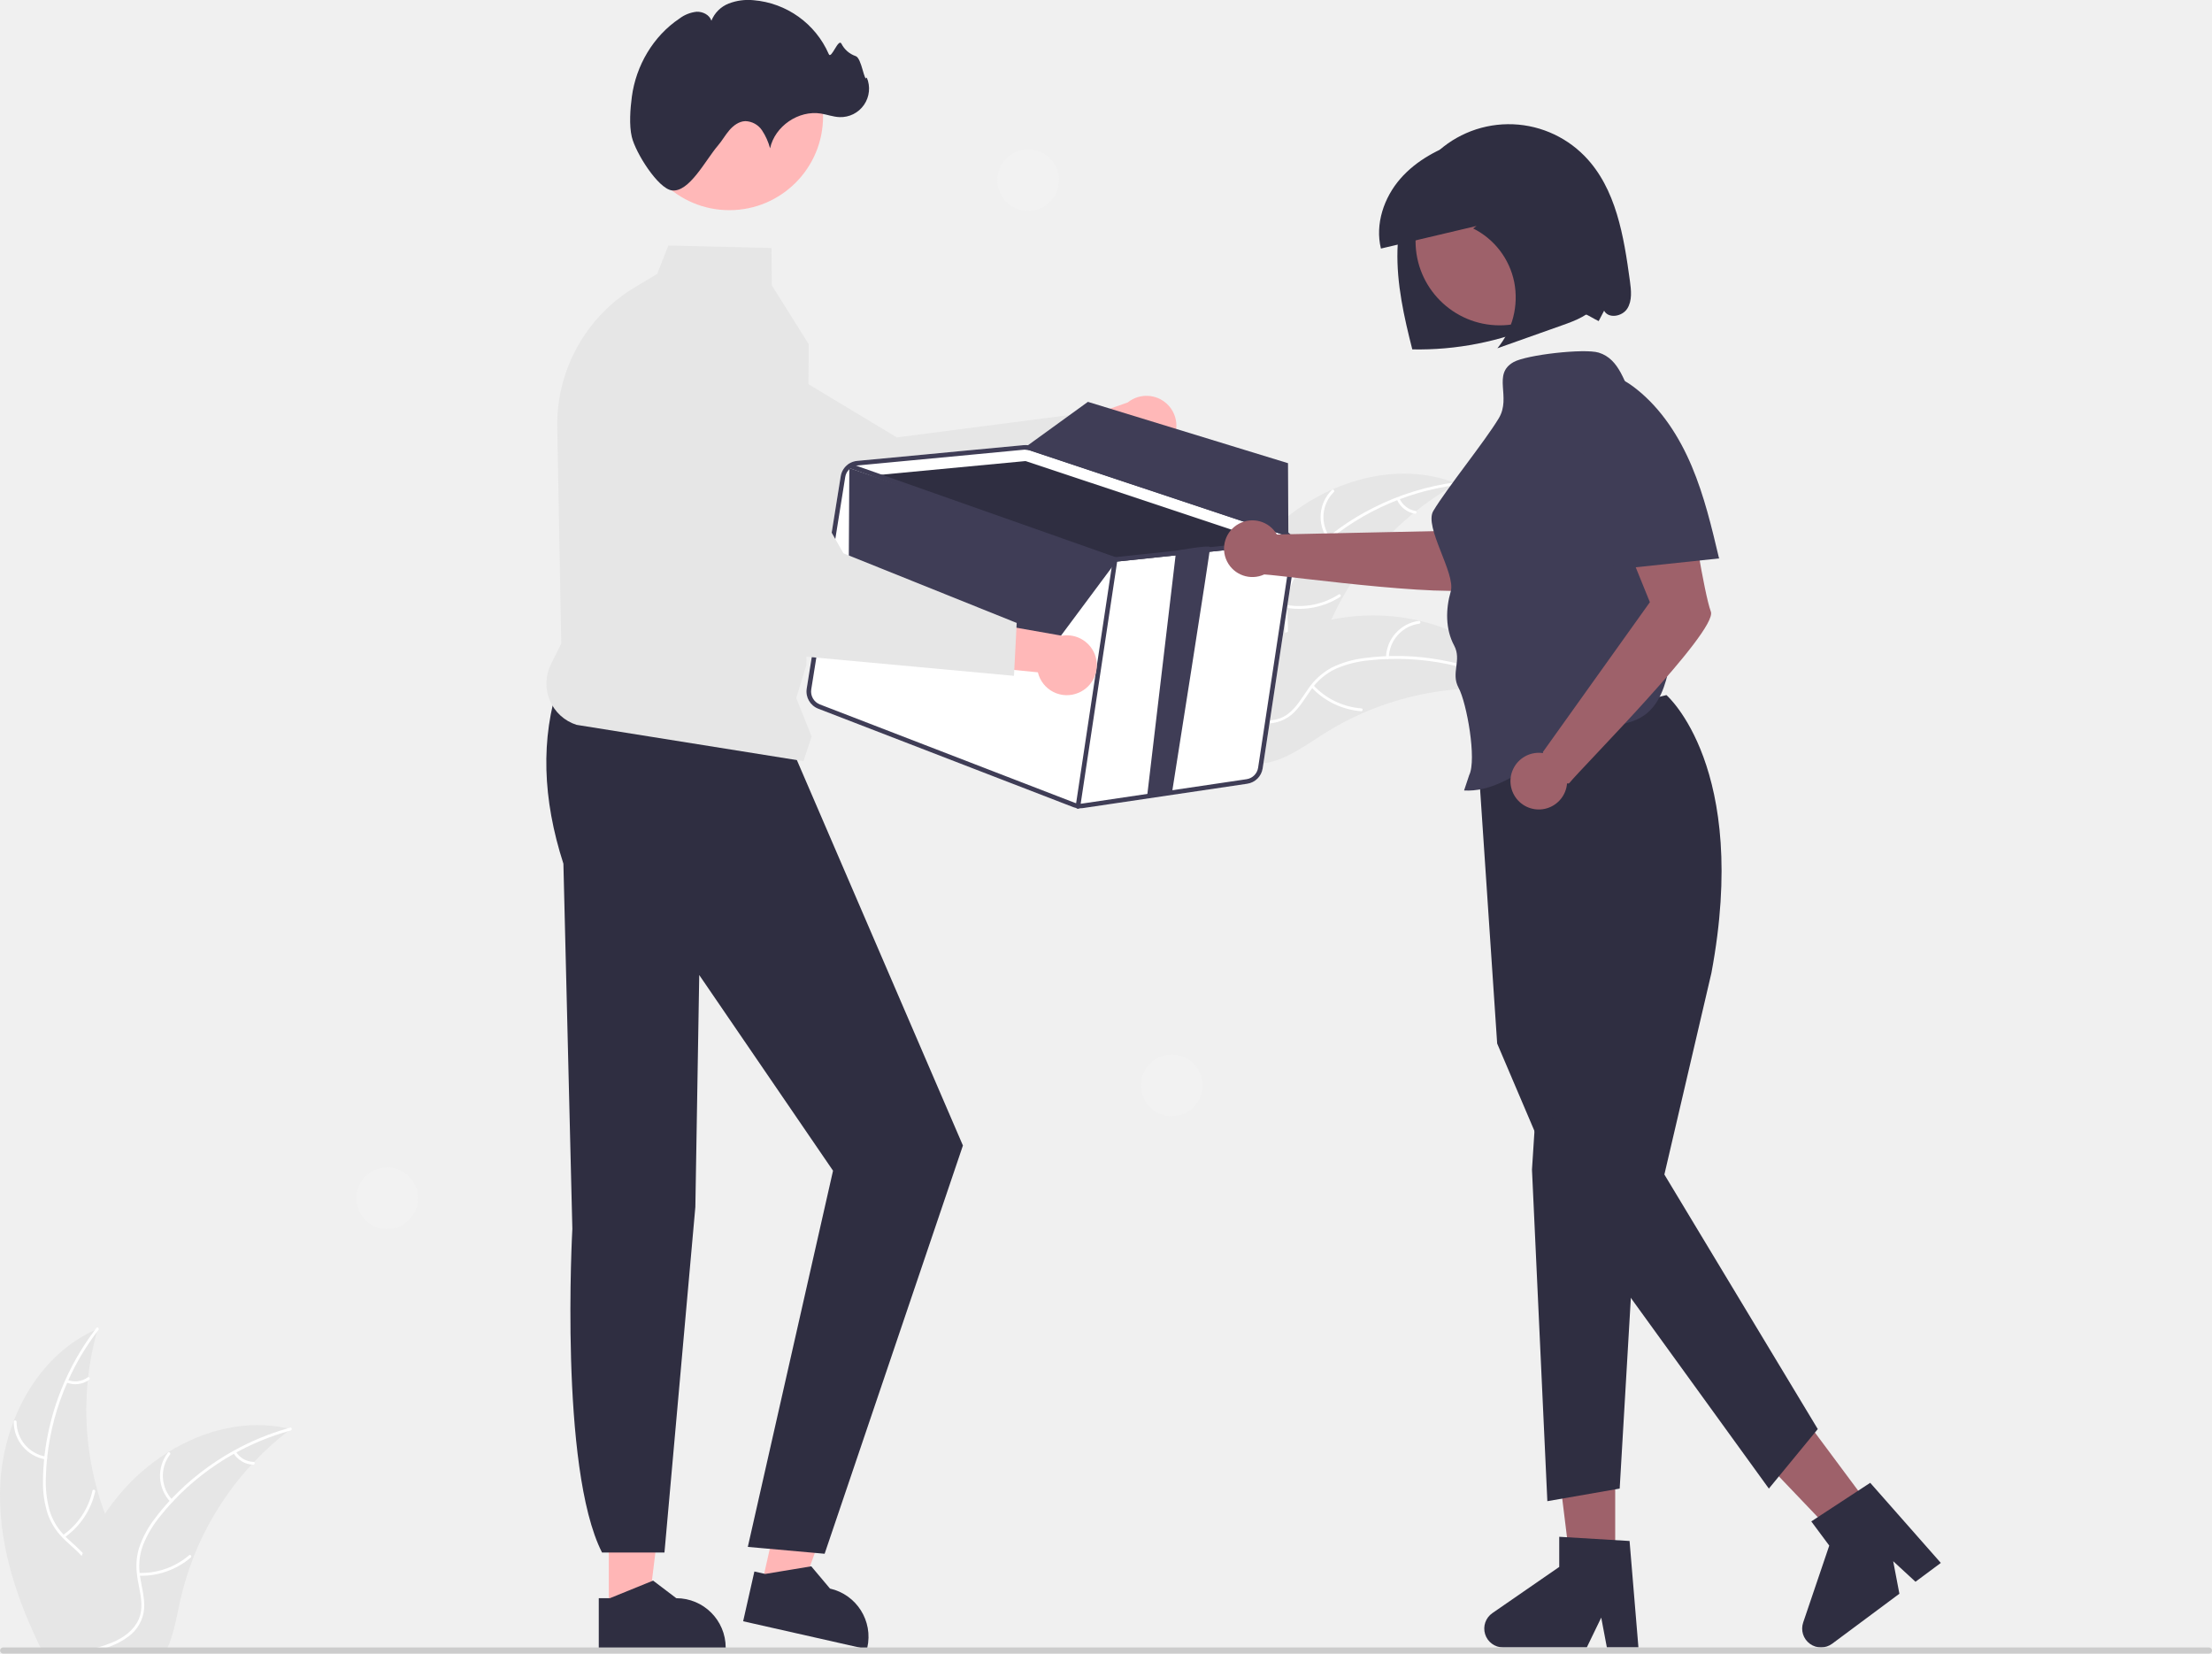
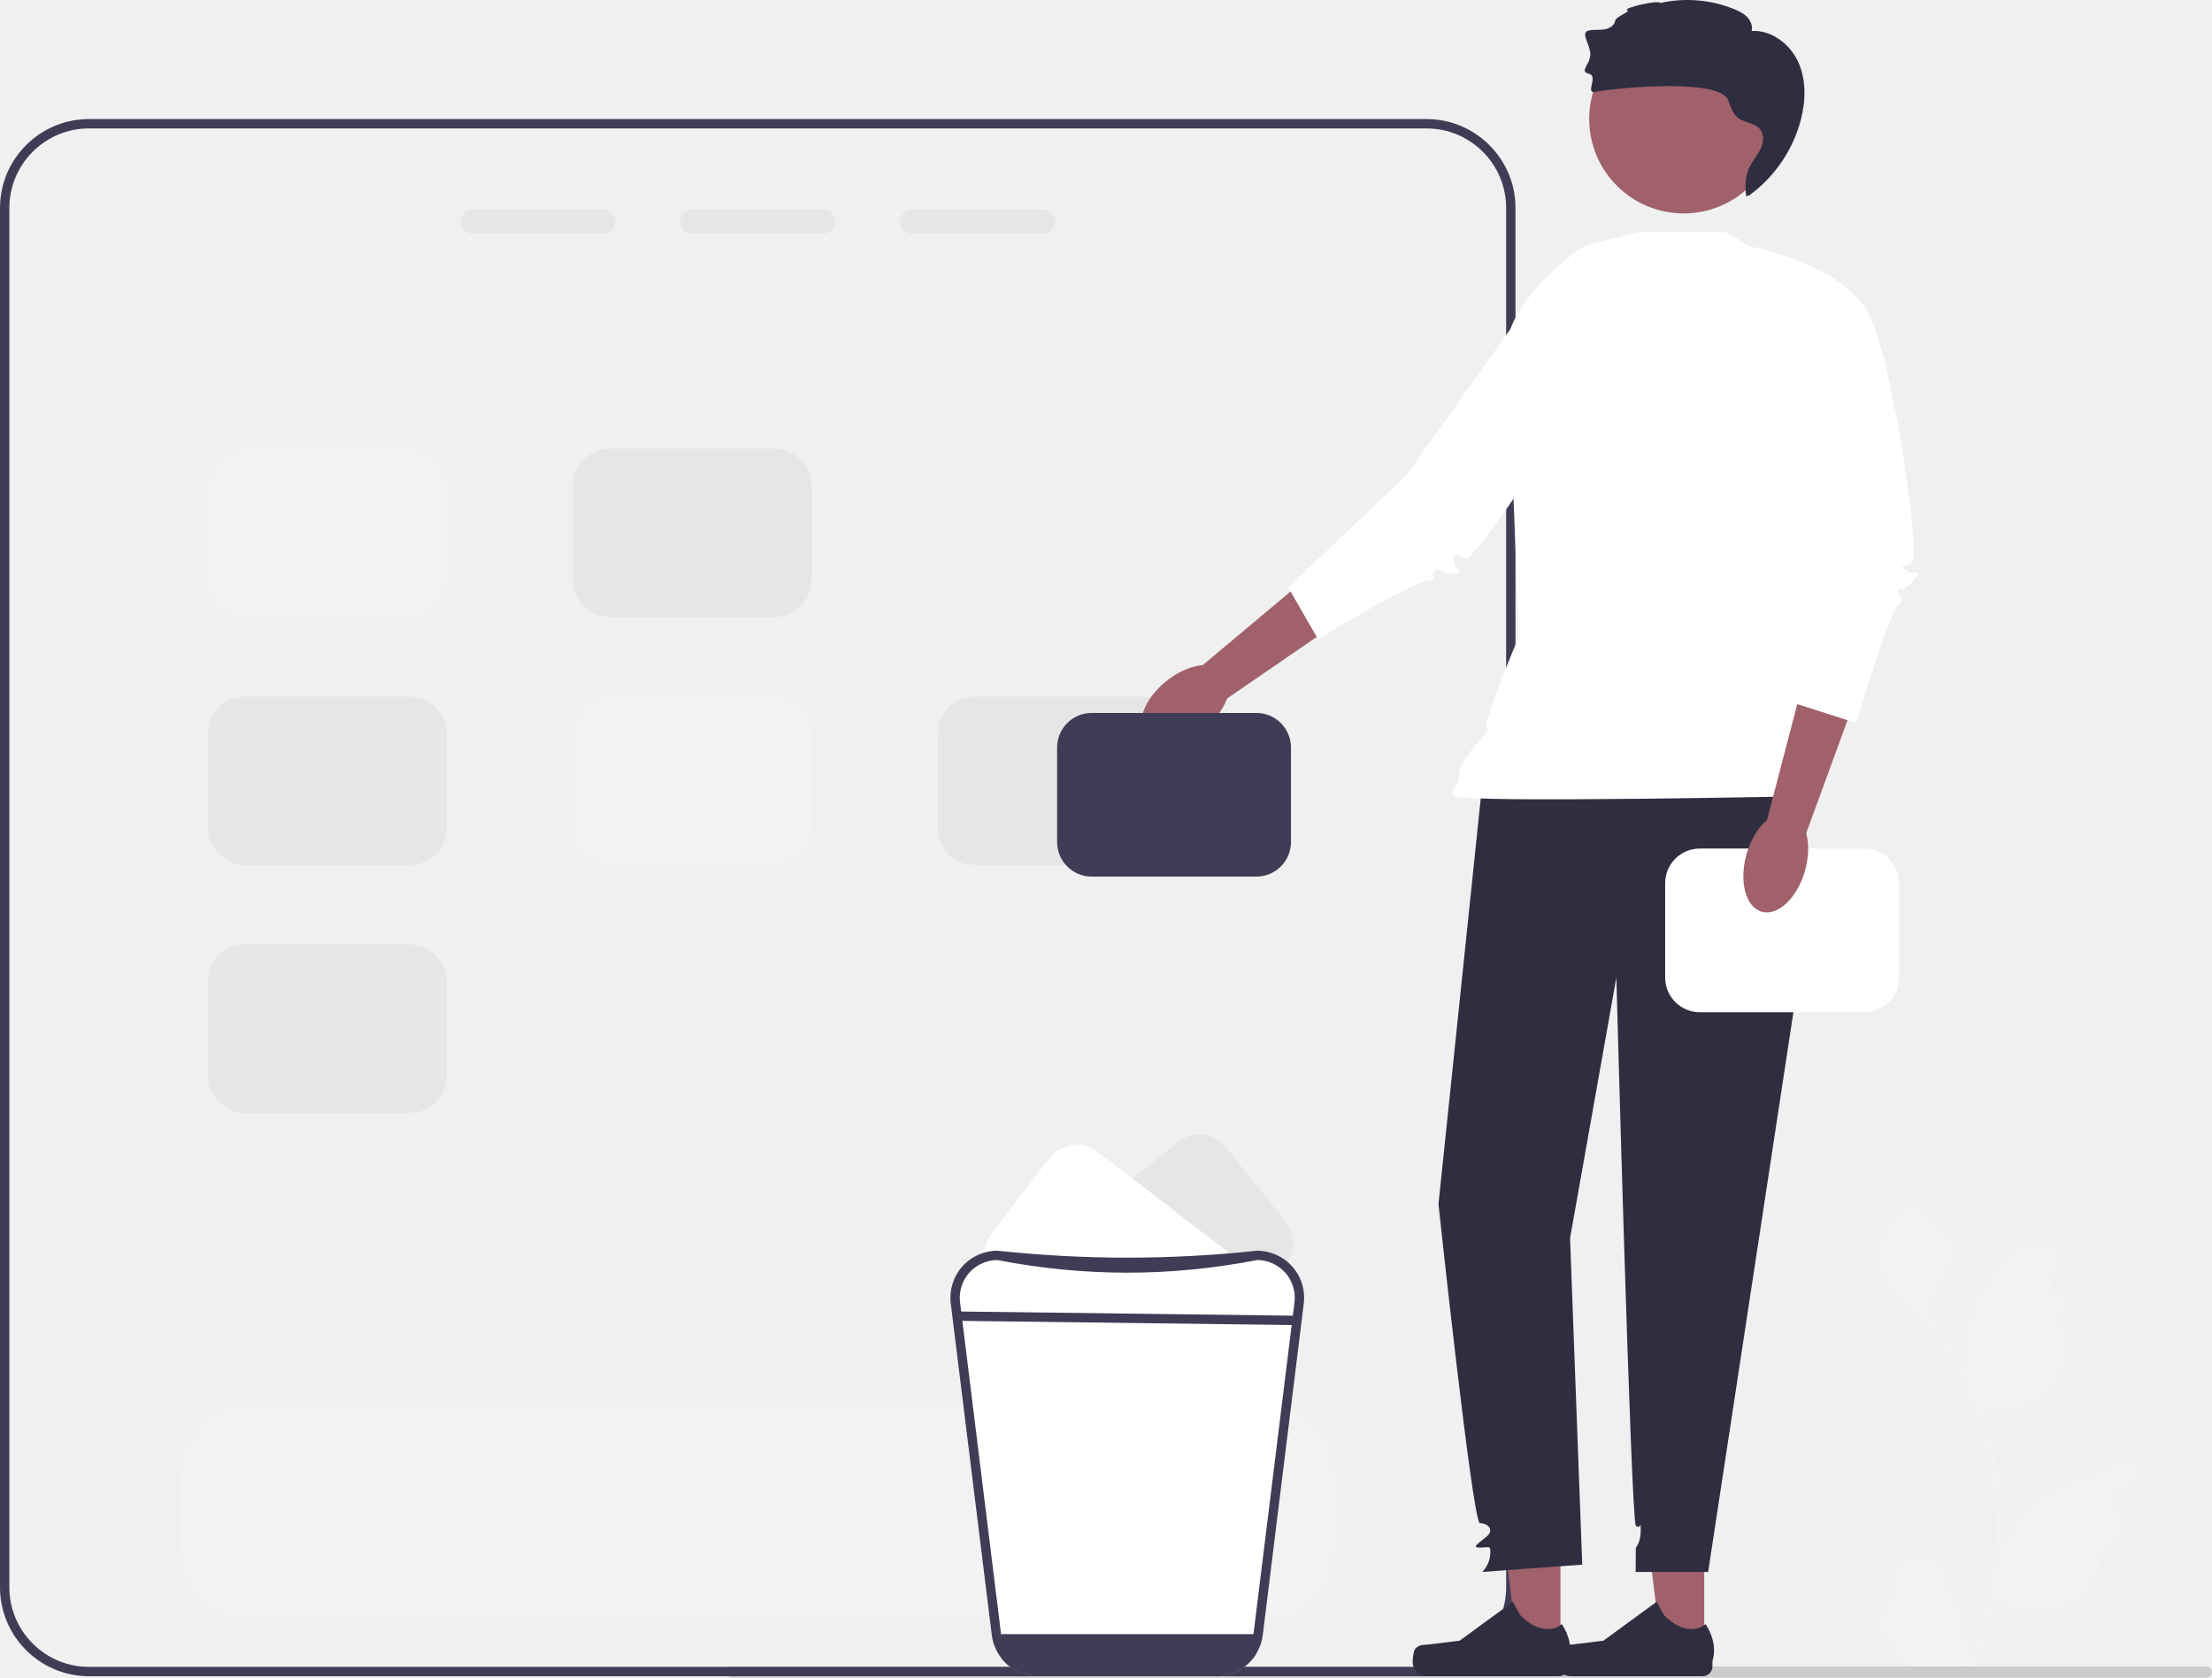
- <svg xmlns="http://www.w3.org/2000/svg" data-name="Layer 1" width="862.703" height="644.786" viewBox="0 0 862.703 644.786">
-   <polygon points="629.943 612.644 612.777 612.644 604.608 546.435 629.943 546.435 629.943 612.644" fill="#9e616a" />
-   <path d="M807.651,769.992H795.341l-2.197-11.622-5.628,11.622H754.867A7.339,7.339,0,0,1,750.697,756.614l26.072-18.007v-11.749l27.424,1.637Z" transform="translate(-168.6484 -127.607)" fill="#2f2e41" />
-   <polygon points="731.923 590.981 718.148 601.224 672.085 552.969 692.415 537.851 731.923 590.981" fill="#9e616a" />
-   <path d="M925.588,737.048,915.71,744.393l-8.698-8.015,2.419,12.684-26.199,19.482a7.339,7.339,0,0,1-11.33-8.247l10.177-30.007-7.011-9.428,22.983-15.051Z" transform="translate(-168.6484 -127.607)" fill="#2f2e41" />
-   <path d="M818.576,398.647s32.569,28.138,17.542,108.352l-18.345,78.597,59.829,99.256-19.077,23.208-77.78-107.433-28.185-66.114L744.652,416.843Z" transform="translate(-168.6484 -127.607)" fill="#2f2e41" />
-   <polygon points="599.447 425.746 597.488 456.084 603.483 585.365 631.692 580.452 637.083 488.406 599.447 425.746" fill="#2f2e41" />
-   <polygon points="237.445 628.211 252.796 628.21 260.098 569.001 237.443 569.002 237.445 628.211" fill="#ffb6b6" />
-   <path d="M402.178,750.806l4.321-0,16.869-6.86,9.041,6.859H432.41A19.266,19.266,0,0,1,451.675,770.07v.626l-49.497.002Z" transform="translate(-168.6484 -127.607)" fill="#2f2e41" />
-   <polygon points="296.932 618.538 311.905 621.918 332.071 565.772 309.972 560.782 296.932 618.538" fill="#ffb6b6" />
-   <path d="M462.865,740.393l4.215.952,17.966-2.976,7.308,8.682.001 0a19.266,19.266,0,0,1,14.549,23.036l-.138.611L458.484,759.797Z" transform="translate(-168.6484 -127.607)" fill="#2f2e41" />
-   <path d="M386.652,393.843c-7.197,21.706-6.436,45.268,1.73,70.556l3.491,142.378S386.671,700.146,403.454,733.002h24.34l12.051-134.751,1.513-90.446,52.182,76.306L460.305,730.799l29.957,2.678,53.934-159.191L477.652,419.843Z" transform="translate(-168.6484 -127.607)" fill="#2f2e41" />
-   <path d="M667.346,332.015c18.617-16.777,46.309-25.212,69.537-15.805a115.466,115.466,0,0,0-51.888,59.935c-3.698,9.838-6.786,21.166-15.882,26.433-5.659,3.278-12.7,3.438-19.046,1.856-6.346-1.582-12.162-4.754-17.899-7.894l-1.632-.037C637.864,372.537,648.729,348.791,667.346,332.015Z" transform="translate(-168.6484 -127.607)" fill="#e6e6e6" />
-   <path d="M736.753,316.719A98.692,98.692,0,0,0,681.847,342.65a42.5,42.5,0,0,0-8.345,10.377,24.376,24.376,0,0,0-2.818,12.516c.101,4.058.673,8.198-.214,12.21a14.925,14.925,0,0,1-7.425,9.689c-4.546,2.613-9.759,3.437-14.886,4.065-5.692.698-11.615,1.332-16.542,4.525-.597.387-1.162-.562-.566-.948,8.572-5.555,19.42-3.534,28.637-7.241,4.301-1.73,8.107-4.766,9.454-9.357,1.178-4.015.591-8.284.454-12.392a26.011,26.011,0,0,1,2.299-12.34,39.29,39.29,0,0,1,7.916-10.659,95.749,95.749,0,0,1,24.333-17.42A100.443,100.443,0,0,1,736.743,315.615c.703-.091.709,1.015.01,1.105Z" transform="translate(-168.6484 -127.607)" fill="#fff" />
-   <path d="M686.447,337.791a14.807,14.807,0,0,1,1.632-19.104c.506-.499,1.305.265.798.764a13.711,13.711,0,0,0-1.482,17.774c.415.577-.536,1.14-.948.566Z" transform="translate(-168.6484 -127.607)" fill="#fff" />
-   <path d="M670.362,363.491a28.539,28.539,0,0,0,20.394-4.083c.598-.385,1.164.564.566.948a29.685,29.685,0,0,1-21.23,4.206c-.701-.126-.427-1.197.27-1.071Z" transform="translate(-168.6484 -127.607)" fill="#fff" />
-   <path d="M714.447,321.948a8.381,8.381,0,0,0,6.269,4.894c.702.117.427,1.188-.27,1.071a9.392,9.392,0,0,1-6.947-5.399.571.571,0,0,1,.191-.757.555.555,0,0,1,.757.191Z" transform="translate(-168.6484 -127.607)" fill="#fff" />
-   <path d="M762.461,397.115c-.44-.061-.881-.122-1.328-.176a110.379,110.379,0,0,0-17.882-.908c-.462.007-.931.021-1.392.041a116.365,116.365,0,0,0-41.75,9.61,113.005,113.005,0,0,0-15.163,8.056c-6.688,4.234-13.602,9.358-21.078,11.085a19.386,19.386,0,0,1-2.362.421l-30.889-26.745c-.04-.096-.086-.185-.126-.282l-1.282-1.011c.239-.176.49-.353.729-.528.138-.102.283-.199.421-.301.094-.066.189-.133.27-.198.031-.022.063-.044.088-.059.081-.065.164-.117.239-.176q2.103-1.49,4.235-2.955c.006-.007.006-.007.019-.008a166.157,166.157,0,0,1,34.601-18.599c.367-.139.739-.285,1.12-.411a107.831,107.831,0,0,1,16.939-4.767,95.329,95.329,0,0,1,9.553-1.334,79.272,79.272,0,0,1,24.723,1.752c16.143,3.743,30.91,12.608,39.656,26.433C762.027,396.406,762.244,396.754,762.461,397.115Z" transform="translate(-168.6484 -127.607)" fill="#e6e6e6" />
-   <path d="M762.052,397.446a98.692,98.692,0,0,0-59.452-12.353A42.5,42.5,0,0,0,689.69,388.354a24.376,24.376,0,0,0-9.785,8.297c-2.363,3.301-4.398,6.951-7.522,9.62a14.925,14.925,0,0,1-11.761,3.266c-5.203-.651-9.862-3.132-14.333-5.717-4.965-2.87-10.076-5.93-15.932-6.347-.71-.051-.59-1.149.119-1.098,10.189.726,17.633,8.871,27.225,11.46,4.476,1.208,9.343,1.075,13.182-1.779,3.358-2.496,5.459-6.258,7.823-9.621a26.011,26.011,0,0,1,9.265-8.469,39.29,39.29,0,0,1,12.738-3.745,95.749,95.749,0,0,1,29.917.742,100.443,100.443,0,0,1,32.085,11.596c.616.351-.045,1.237-.657.888Z" transform="translate(-168.6484 -127.607)" fill="#fff" />
-   <path d="M709.199,383.983a14.807,14.807,0,0,1,12.805-14.271c.705-.093.883.997.177,1.091a13.711,13.711,0,0,0-11.884,13.299c-.016.711-1.114.588-1.098-.119Z" transform="translate(-168.6484 -127.607)" fill="#fff" />
-   <path d="M680.883,394.819a28.539,28.539,0,0,0,18.742,9.018c.709.053.59,1.151-.119,1.098a29.685,29.685,0,0,1-19.483-9.424c-.484-.523.38-1.212.861-.692Z" transform="translate(-168.6484 -127.607)" fill="#fff" />
-   <path d="M741.094,388.191a8.381,8.381,0,0,0,2.058,7.682c.49.516-.374,1.205-.861.692a9.392,9.392,0,0,1-2.296-8.493.571.571,0,0,1,.609-.49.555.555,0,0,1,.49.609Z" transform="translate(-168.6484 -127.607)" fill="#fff" />
-   <path d="M219.922,754.743c-1.45,5.44-5.26,9.97-9.86,13.27-.75.54-1.52,1.04-2.3,1.51-.24.14-.48.29-.73.42q-.405.24-.81.45h-21.63c-.39-.79-.77-1.59-1.15-2.38-9.27-19.48-15.78-40.5-14.67-61.91a79.254,79.254,0,0,1,5.17-24.25c5.94-15.47,16.78-28.86,31.69-35.6.37-.17.76-.34,1.14-.5-.12.43-.24.85-.36,1.28a110.785,110.785,0,0,0-3.38,17.59c-.06.46-.11.92-.15,1.39a116.054,116.054,0,0,0,3.72,42.69c.01.03.02.07.03.1q1.275,4.605,2.96,9.07c.88,2.35,1.83,4.67,2.87,6.95C216.802,734.393,222.622,744.593,219.922,754.743Z" transform="translate(-168.6484 -127.607)" fill="#e6e6e6" />
-   <path d="M207.042,646.203c-.21.28-.42.55-.63.83a98.129,98.129,0,0,0-11.12,18.76c-.16.33-.31.66-.44,1a97.814,97.814,0,0,0-7.82,29.24,1.49,1.49,0,0,0-.02.21c-.25,2.36-.4,4.74-.46,7.12a42.48,42.48,0,0,0,1.43,13.24,23.769,23.769,0,0,0,5.46,9.42c.25.27.5.54.77.8.2.21.42.42.63.62,2.02,1.93,4.23,3.72,6.13,5.79a21.432,21.432,0,0,1,2.35,3,14.904,14.904,0,0,1,1.6,12.1c-1.36,5.06-4.47,9.33-7.65,13.4-1.59,2.04-3.23,4.1-4.65,6.28-.52.78-1,1.57-1.44,2.38h-1.26c.42-.81.88-1.6,1.38-2.38,3.65-5.75,8.84-10.69,11.53-17.02,1.82-4.27,2.37-9.11.07-13.3a17.682,17.682,0,0,0-2.43-3.38c-1.83-2.07-4.02-3.84-6.01-5.71-.5-.47-.99-.95-1.46-1.45a24.964,24.964,0,0,1-5.64-8.9,39.23,39.23,0,0,1-1.94-13.13c0-2.84.15-5.7.43-8.54.03-.36.07-.73.11-1.1a100.767,100.767,0,0,1,19.67-49.23c.2-.28.41-.55.62-.82C206.682,644.873,207.472,645.653,207.042,646.203Z" transform="translate(-168.6484 -127.607)" fill="#fff" />
-   <path d="M186.365,696.678a14.807,14.807,0,0,1-12.354-14.663.553.553,0,0,1,1.105-.024,13.711,13.711,0,0,0,11.52,13.616c.701.114.427,1.185-.27,1.071Z" transform="translate(-168.6484 -127.607)" fill="#fff" />
-   <path d="M193.164,726.224a28.539,28.539,0,0,0,11.533-17.308c.151-.695,1.222-.424,1.071.27a29.685,29.685,0,0,1-12.038,17.986c-.585.406-1.148-.544-.566-.948Z" transform="translate(-168.6484 -127.607)" fill="#fff" />
-   <path d="M194.961,665.676a8.381,8.381,0,0,0,7.893-.972c.579-.414,1.142.538.566.948a9.392,9.392,0,0,1-8.73,1.094.571.571,0,0,1-.4-.671.555.555,0,0,1,.671-.4Z" transform="translate(-168.6484 -127.607)" fill="#fff" />
-   <path d="M282.062,684.873c-.35.27-.71.54-1.06.82a110.362,110.362,0,0,0-13.29,12c-.32.33-.64.67-.95,1.01l-.01.01a116.347,116.347,0,0,0-22.66,36.14l-.03.09c-.01.03-.02.05-.03.08a114.443,114.443,0,0,0-5.03,16.42c-1.22,5.46-2.22,11.31-4.13,16.57-.29.81-.61,1.61-.95,2.38h-44.46c.15-.79.31-1.59.47-2.38a160.302,160.302,0,0,1,10.54-33.7c.16-.36.32-.72.5-1.08a108.305,108.305,0,0,1,8.61-15.35.01.01,0,0,1,.01-.01,94.956,94.956,0,0,1,5.8-7.69,79.119,79.119,0,0,1,18.72-16.24c.04-.03.09-.05.13-.08,14.04-8.71,30.68-12.86,46.59-9.27h.01C281.252,684.683,281.652,684.773,282.062,684.873Z" transform="translate(-168.6484 -127.607)" fill="#e6e6e6" />
-   <path d="M282.012,685.403c-.34.09-.68.19-1.01.29a98.589,98.589,0,0,0-20.17,8.27c-.32.17-.64.35-.96.53a98.255,98.255,0,0,0-23.79,18.59.035.035,0,0,0-.01.02c-.08.08-.17.17-.24.25-1.6,1.72-3.14,3.51-4.6,5.35a42.769,42.769,0,0,0-6.82,11.43,23.674,23.674,0,0,0-1.31,10.81c.03.37.08.73.13,1.1.04.29.08.58.13.88.66,4.01,1.8,8.03,1.48,12.12a14.909,14.909,0,0,1-6.01,10.63,23.794,23.794,0,0,1-3.68,2.34,36.852,36.852,0,0,1-5.77,2.38h-3.93c.53-.15,1.05-.3,1.58-.45a48.212,48.212,0,0,0,5.53-1.93,26.912,26.912,0,0,0,3-1.48c4.02-2.31,7.37-5.85,8.07-10.58.61-4.14-.57-8.28-1.27-12.33-.12-.7-.23-1.39-.29-2.08a24.439,24.439,0,0,1,.85-10.46,39.062,39.062,0,0,1,6.36-11.66,83.355,83.355,0,0,1,5.48-6.55q.36-.405.75-.81a100.901,100.901,0,0,1,24.21-18.73h.01a99.288,99.288,0,0,1,21.1-8.74h.01c.33-.1.67-.2,1-.29C282.532,684.123,282.692,685.213,282.012,685.403Z" transform="translate(-168.6484 -127.607)" fill="#fff" />
-   <path d="M235.116,713.252a14.807,14.807,0,0,1-1.036-19.145c.432-.564,1.329.081.896.646A13.711,13.711,0,0,0,235.977,712.56c.491.514-.372,1.203-.861.692Z" transform="translate(-168.6484 -127.607)" fill="#fff" />
-   <path d="M222.755,740.937a28.539,28.539,0,0,0,19.629-6.876c.539-.464,1.231.397.692.861a29.685,29.685,0,0,1-20.441,7.113c-.712-.028-.589-1.126.119-1.098Z" transform="translate(-168.6484 -127.607)" fill="#fff" />
-   <path d="M260.644,693.674a8.381,8.381,0,0,0,6.888,3.977c.712.019.588,1.117-.119,1.098a9.392,9.392,0,0,1-7.629-4.382.571.571,0,0,1,.084-.776.555.555,0,0,1,.776.084Z" transform="translate(-168.6484 -127.607)" fill="#fff" />
-   <path d="M625.031,300.737a11.599,11.599,0,0,1-17.767.838l-37.8,16.44,3.682-21.102,35.331-12.377a11.662,11.662,0,0,1,16.554,16.201Z" transform="translate(-168.6484 -127.607)" fill="#ffb8b8" />
-   <path d="M599.806,307.325l-87.798,39.108-.188-.067-100.067-35.659a32.96,32.96,0,0,1-14.782-42.756h0a32.924,32.924,0,0,1,46.987-14.637l74.469,44.859,72.211-9.359Z" transform="translate(-168.6484 -127.607)" fill="#e6e6e6" />
-   <path d="M1031.352,771.203a1.187,1.187,0,0,1-1.19,1.19h-860.29a1.19,1.19,0,0,1,0-2.38h860.29A1.187,1.187,0,0,1,1031.352,771.203Z" transform="translate(-168.6484 -127.607)" fill="#ccc" />
-   <path d="M481.992,424.404l-88.506-14.157a16.893,16.893,0,0,1-9.956-23.646l4.014-8.028-1.559-84.347A62.482,62.482,0,0,1,416.322,239.572l8.631-5.161,4.362-11.077,40.22.981.117,14.527,14.404,22.968-0.0.095-.904,125.014-3.97,12.901,6.002,15.006Z" transform="translate(-168.6484 -127.607)" fill="#e6e6e6" />
-   <circle cx="284.459" cy="45.41" r="36.544" fill="#ffb8b8" />
-   <path d="M415.054,180.984c-1.09-4.592-.59-11.053.026-15.677,1.615-12.121,8.346-23.645,18.573-30.47a13.38,13.38,0,0,1,6.665-2.648c2.419-.101,5.042,1.194,5.785,3.499a11.993,11.993,0,0,1,6.766-6.709,21.136,21.136,0,0,1,9.631-1.297,35.197,35.197,0,0,1,29.363,20.989c.976,2.319,3.702-6.246,4.939-4.055a9.741,9.741,0,0,0,5.524,4.853c2.423.676,3.408,10.66,4.361,8.332a11.098,11.098,0,0,1-10.611,15.475c-2.466-.092-4.825-.999-7.262-1.39-8.715-1.396-17.96,4.923-19.823,13.551a23.987,23.987,0,0,0-3.156-7.021,8.119,8.119,0,0,0-6.513-3.579c-2.48.093-4.659,1.714-6.268,3.603s-2.817,4.093-4.438,5.972c-4.755,5.513-11.187,18.37-17.965,17.432C425.303,201.103,416.542,187.253,415.054,180.984Z" transform="translate(-168.6484 -127.607)" fill="#2f2e41" />
-   <path d="M674.012,342.148a7.133,7.133,0,0,0-4.807-7.854l-98.413-32.777a7.132,7.132,0,0,0-2.933-.337l-24.667,2.333-14.154,1.343-26.119,2.468a7.155,7.155,0,0,0-6.384,5.99l-13.261,82.838a7.186,7.186,0,0,0,4.484,7.796l99.44,38.384a6.947,6.947,0,0,0,1.446.388,7.136,7.136,0,0,0,2.176.016l64.255-9.523a7.121,7.121,0,0,0,6.023-5.999Z" transform="translate(-168.6484 -127.607)" fill="#fff" />
-   <path d="M490.013,398.11l99.44,38.382a.897.897,0,0,0,.457.054l64.247-9.522a.883.883,0,0,0,.755-.752l12.92-85.067a.905.905,0,0,0-.599-.982l-.662-.224-97.758-32.546a.678.678,0,0,0-.137-.033.887.887,0,0,0-.23-.012l-60.164,5.693-4.774.448a.903.903,0,0,0-.795.748l-13.259,82.834A.897.897,0,0,0,490.013,398.11Z" transform="translate(-168.6484 -127.607)" fill="#ffffff" />
-   <path d="M508.282,313.102l60.164-5.693a.887.887,0,0,1,.23.012.678.678,0,0,1,.137.033l97.758,32.546-25.787,2.73-9.65,1.017-27.46,2.901a1.939,1.939,0,0,1-.241-.003c-.049-.015-.098-.029-.156-.045Z" transform="translate(-168.6484 -127.607)" fill="#2f2e41" />
-   <path d="M487.758,403.952l99.44,38.382a6.722,6.722,0,0,0,1.45.38,7.224,7.224,0,0,0,2.177.027l64.247-9.522a7.135,7.135,0,0,0,6.028-6.004l12.91-85.068a7.19,7.19,0,0,0-.418-3.717c-.065-.157-.131-.314-.207-.462a6.99,6.99,0,0,0-2.264-2.698,7.138,7.138,0,0,0-1.916-.977l-.117-.041-98.292-32.738a8.955,8.955,0,0,0-1.227-.298,7.086,7.086,0,0,0-1.715-.033l-24.663,2.325-14.153,1.35L502.917,307.326a7.092,7.092,0,0,0-3.019.997,1.329,1.329,0,0,0-.202.121,1.192,1.192,0,0,0-.13.098,7.148,7.148,0,0,0-3.027,4.764l-13.27,82.843A7.194,7.194,0,0,0,487.758,403.952Zm10.542-90.357a5.3,5.3,0,0,1,1.27-2.671,4.651,4.651,0,0,1,.676-.659,5.317,5.317,0,0,1,2.324-1.084,4.059,4.059,0,0,1,.509-.072l43.985-4.155,20.965-1.995c.142-.017.273-.014.404-.022a5.007,5.007,0,0,1,.948.07,4.145,4.145,0,0,1,.845.201l98.408,32.779c.078.028.146.054.223.082a5.218,5.218,0,0,1,2.273,1.654,5.259,5.259,0,0,1,1.121,4.145l-12.921,85.077a5.349,5.349,0,0,1-4.509,4.502l-64.257,9.521a5.413,5.413,0,0,1-2.723-.31l-99.441-38.372a5.402,5.402,0,0,1-3.359-5.846Z" transform="translate(-168.6484 -127.607)" fill="#3f3d56" />
-   <path d="M499.352,308.994a.877.877,0,0,1,.268-.386,1.051,1.051,0,0,1,.129-.088c.042-.016.084-.042.126-.058a.873.873,0,0,1,.624-.011l2.07.73,101.116,35.669,23.665-2.5,13.243-1.397,28.029-2.967,2.506-.263.487-.054a.904.904,0,0,1,.952.654.739.739,0,0,1,.026.143.893.893,0,0,1-.55.922.988.988,0,0,1-.248.067l-3.409.357-27.603,2.918-9.65,1.017-27.46,2.901a1.939,1.939,0,0,1-.241-.003c-.049-.015-.098-.029-.156-.045L500.245,310.265l-.35-.124a.67.67,0,0,1-.219-.121A.91.91,0,0,1,499.352,308.994Z" transform="translate(-168.6484 -127.607)" fill="#3f3d56" />
-   <path d="M588.919,442.975a.894.894,0,0,1-.743-1.016l14.517-96.334a.894.894,0,0,1,1.017-.751l.008.001a.894.894,0,0,1,.743,1.016l-14.517,96.334a.894.894,0,0,1-1.017.751Z" transform="translate(-168.6484 -127.607)" fill="#3f3d56" />
-   <path d="M625.716,436.863l-9.655,1.019,11.293-95.535s12.895-2.335,13.24-1.398C640.806,341.508,625.808,436.251,625.716,436.863Z" transform="translate(-168.6484 -127.607)" fill="#3f3d56" />
-   <polygon points="331.25 182.533 330.99 226.1 408.116 255.488 435.813 218.284 331.25 182.533" fill="#3f3d56" />
-   <path d="M671.131,337.725a5.301,5.301,0,0,0-2.497-1.737l-98.406-32.778a5.106,5.106,0,0,0-.848-.207,5.009,5.009,0,0,0-.951-.071l.16-.997.985-.713,23.368-16.919,78.041,23.917.135,27.052Z" transform="translate(-168.6484 -127.607)" fill="#3f3d56" />
-   <path d="M503.829,380.08a1.513,1.513,0,0,1,.326.068l30.194,9.917a1.5,1.5,0,0,1-.936,2.851l-30.194-9.917a1.5,1.5,0,0,1,.61-2.919Z" transform="translate(-168.6484 -127.607)" fill="#fff" />
-   <circle cx="457.003" cy="423.236" r="12" fill="#f2f2f2" />
-   <circle cx="151.003" cy="467.236" r="12" fill="#f2f2f2" />
-   <circle cx="401.003" cy="70.236" r="12" fill="#f2f2f2" />
-   <path d="M589.34,397.729A11.599,11.599,0,0,1,573.433,389.771L532.421,385.628l13.53-16.606,36.871,6.481a11.662,11.662,0,0,1,6.518,22.226Z" transform="translate(-168.6484 -127.607)" fill="#ffb8b8" />
-   <path d="M564.115,391.141l-95.708-8.818-.131-.151L398.425,302.135a32.96,32.96,0,0,1,8.013-44.523h0a32.924,32.924,0,0,1,48.144,10.209l43.022,75.544,67.565,27.147Z" transform="translate(-168.6484 -127.607)" fill="#e6e6e6" />
-   <path d="M804.339,237.224c-2.377-17.434-5.358-36.152-17.654-48.737a41.35,41.35,0,0,0-59.744.618c-8.951,9.549-12.904,22.957-13.265,36.04s2.552,26.021,5.784,38.703a119.29,119.29,0,0,0,49.786-9.799c3.926-1.704,7.789-3.631,11.937-4.686,4.148-1.056,7.105,1.601,10.963,3.453l2.118-4.055c1.734,3.227,7.102,2.27,9.05-.832C805.26,244.826,804.834,240.853,804.339,237.224Z" transform="translate(-168.6484 -127.607)" fill="#2f2e41" />
-   <path d="M736.532,334.532l-69.876,1.494a11.055,11.055,0,1,0-4.94,15.574c9.268.527,81.772,10.817,86.097,4.185,4.39-6.731,27.824-30.486,27.824-30.486l-18.013-25.644Z" transform="translate(-168.6484 -127.607)" fill="#9e616a" />
-   <circle cx="584.911" cy="94.035" r="32.83" fill="#9e616a" />
-   <path d="M599.361,299.184" transform="translate(-168.6484 -127.607)" fill="#ffffff" />
-   <path d="M806.142,284.811c-3.869-7.7-5.749-17.212-13.997-19.708-5.57-1.686-28.097.84-33.173,3.686-8.444,4.733-.792,13.602-5.773,21.902-5.415,9.023-20.132,27.13-25.547,36.152-3.723,6.203,8.817,24.409,6.804,31.358-2.013,6.948-2.11,14.747,1.32,21.117,3.069,5.701-1.371,10.745,1.715,16.437,3.21,5.92,7.148,28.053,4.161,34.088l-2,6c19.847,1.166,36.535-22.544,56.258-25.042,4.899-.62,9.986-1.431,14.023-4.274,5.946-4.189,8.297-11.789,9.766-18.913A159.326,159.326,0,0,0,806.142,284.811Z" transform="translate(-168.6484 -127.607)" fill="#3f3d56" />
-   <path d="M835.898,366.112c-2.764-7.546-7.769-40.537-7.769-40.537l-31.324-.918,15.314,37.772-41.79,58.503s.077.129.218.358a11.052,11.052,0,1,0,9.27,11.745.763.763,0,0,0,.958-.164C785.425,427.035,838.662,373.658,835.898,366.112Z" transform="translate(-168.6484 -127.607)" fill="#9e616a" />
-   <path d="M839.083,345.277c-2.875-12.135-5.772-24.335-10.619-35.826s-11.787-22.343-21.547-30.105c-3.12-2.482-6.609-4.672-10.521-5.444-3.911-.772-8.32.092-11.067,2.981-4.396,4.624-3.073,12.045-1.461,18.218Q791,322.402,798.131,349.703q20.594-2.183,41.188-4.366Z" transform="translate(-168.6484 -127.607)" fill="#3f3d56" />
-   <path d="M793.787,226.196c-1.209-7.942-2.472-15.95-5.312-23.429-2.84-7.478-7.419-14.482-13.986-18.719-10.399-6.707-23.862-5.414-35.521-1.555-9.016,2.984-17.818,7.519-24.176,14.809-6.358,7.291-9.93,17.694-7.564,27.227q18.655-4.407,37.309-8.815l-1.361.962a30.038,30.038,0,0,1,16.031,20.893,31.122,31.122,0,0,1-6.566,25.848q12.722-4.513,25.445-9.026c5.235-1.857,10.838-3.997,13.943-8.76C795.627,240.107,794.791,232.787,793.787,226.196Z" transform="translate(-168.6484 -127.607)" fill="#2f2e41" />
+ <svg xmlns="http://www.w3.org/2000/svg" width="472.906" height="358.762" viewBox="0 0 472.906 358.762">
+   <path d="M402.927,341.537c2.066,.129,3.208-2.437,1.645-3.933l-.155-.618c.02-.05,.041-.099,.062-.148,2.089-4.982,9.17-4.947,11.241,.042,1.839,4.428,4.179,8.864,4.756,13.546,.258,2.067,.142,4.172-.316,6.2,4.308-9.411,6.575-19.687,6.575-30.021,0-2.597-.142-5.193-.433-7.783-.239-2.119-.568-4.224-.995-6.31-2.306-11.277-7.299-22.018-14.5-30.99-3.462-1.892-6.349-4.851-8.093-8.397-.626-1.279-1.117-2.655-1.35-4.056,.394,.052,1.486-5.949,1.188-6.317,.549-.833,1.532-1.247,2.131-2.06,2.982-4.043,7.091-3.337,9.236,2.157,4.582,2.313,4.627,6.148,1.815,9.837-1.789,2.347-2.035,5.522-3.604,8.035,.162,.207,.329,.407,.491,.614,2.961,3.798,5.522,7.88,7.681,12.169-.61-4.766,.291-10.508,1.826-14.21,1.748-4.217,5.025-7.769,7.91-11.415,3.466-4.379,10.573-2.468,11.184,3.083,.006,.054,.012,.107,.017,.161-.429,.242-.848,.499-1.259,.77-2.339,1.547-1.531,5.174,1.241,5.602l.063,.01c-.155,1.544-.42,3.074-.807,4.579,3.702,14.316-4.29,19.53-15.701,19.764-.252,.129-.497,.258-.749,.381,1.156,3.255,2.08,6.594,2.764,9.979,.614,2.99,1.04,6.013,1.279,9.049,.297,3.83,.271,7.68-.052,11.503l.019-.136c.82-4.211,3.107-8.145,6.427-10.87,4.946-4.063,11.933-5.559,17.268-8.824,2.568-1.572,5.859,.459,5.411,3.437l-.022,.143c-.794,.323-1.569,.698-2.319,1.117-.429,.242-.848,.499-1.259,.77-2.339,1.547-1.531,5.174,1.241,5.602l.063,.01c.045,.006,.084,.013,.129,.019-1.363,3.236-3.262,6.239-5.639,8.829-2.315,12.497-12.256,13.683-22.89,10.044h-.006c-1.163,5.064-2.861,10.011-5.044,14.726h-18.02c-.065-.2-.123-.407-.181-.607,1.666,.103,3.346,.006,4.986-.297-1.337-1.641-2.674-3.294-4.011-4.935-.032-.032-.058-.065-.084-.097-.678-.84-1.363-1.673-2.041-2.512l-0-.001c-.042-2.578,.267-5.147,.879-7.64l.001-0,0-0Z" fill="#f2f2f2" />
+   <path d="M155.236,357.572c0,.66,.53,1.19,1.19,1.19H471.716c.66,0,1.19-.53,1.19-1.19,0-.66-.53-1.19-1.19-1.19H156.426c-.66,0-1.19,.53-1.19,1.19Z" fill="#ccc" />
+   <path d="M273.68,271.582l-4.87,3.91-1.56,1.26c-.14-.19-.3-.39-.46-.57-1.53-1.73-3.73-2.72-6.03-2.72h-39.08c-.13-.66-.16-1.33-.1-2,.17-1.94,1.1-3.81,2.74-5.12l27.45-22.05c3.18-2.56,7.84-2.05,10.4,1.14l12.65,15.75c2.56,3.19,2.05,7.84-1.14,10.4Z" fill="#e6e6e6" />
+   <path d="M265.5,273.462h-48.26c-1.26,0-2.49,.3-3.59,.86l-.27-.21c-.48-.37-.91-.79-1.26-1.24-2.09-2.6-2.22-6.37-.1-9.13l12.31-16.02c2.49-3.24,7.14-3.85,10.38-1.36l27.91,21.45c1.26,.96,2.11,2.25,2.55,3.65,.2,.65,.32,1.32,.33,2Z" fill="#ffffff" />
+   <g>
+     <path d="M304.98,25.462H19.02C8.53,25.462,0,33.992,0,44.482V339.442c0,10.49,8.53,19.02,19.02,19.02H304.98c10.49,0,19.02-8.53,19.02-19.02V44.482c0-10.49-8.53-19.02-19.02-19.02Zm17.02,313.98c0,9.39-7.63,17.02-17.02,17.02H19.02c-9.39,0-17.02-7.63-17.02-17.02V44.482c0-9.39,7.63-17.02,17.02-17.02H304.98c9.39,0,17.02,7.63,17.02,17.02V339.442Z" fill="#3f3d56" />
+     <g>
+       <path d="M129.03,44.812h-28.06c-1.41,0-2.56,1.15-2.56,2.56,0,1.42,1.15,2.57,2.56,2.57h28.06c1.41,0,2.56-1.15,2.56-2.57,0-1.41-1.15-2.56-2.56-2.56Z" fill="#e6e6e6" />
+       <path d="M176.03,44.812h-28.06c-1.41,0-2.56,1.15-2.56,2.56,0,1.42,1.15,2.57,2.56,2.57h28.06c1.41,0,2.56-1.15,2.56-2.57,0-1.41-1.15-2.56-2.56-2.56Z" fill="#e6e6e6" />
+       <path d="M223.03,44.812h-28.06c-1.41,0-2.56,1.15-2.56,2.56,0,1.42,1.15,2.57,2.56,2.57h28.06c1.41,0,2.56-1.15,2.56-2.57,0-1.41-1.15-2.56-2.56-2.56Z" fill="#e6e6e6" />
+     </g>
+     <path d="M87.6,95.962H52.4c-4.36,0-7.9,3.54-7.9,7.9v20.2c0,4.36,3.54,7.9,7.9,7.9h35.2c4.36,0,7.9-3.54,7.9-7.9v-20.2c0-4.36-3.54-7.9-7.9-7.9Z" fill="#f2f2f2" />
+     <path d="M87.6,148.962H52.4c-4.36,0-7.9,3.54-7.9,7.9v20.2c0,4.36,3.54,7.9,7.9,7.9h35.2c4.36,0,7.9-3.54,7.9-7.9v-20.2c0-4.36-3.54-7.9-7.9-7.9Z" fill="#e6e6e6" />
+     <path d="M87.6,201.962H52.4c-4.36,0-7.9,3.54-7.9,7.9v20.2c0,4.36,3.54,7.9,7.9,7.9h35.2c4.36,0,7.9-3.54,7.9-7.9v-20.2c0-4.36-3.54-7.9-7.9-7.9Z" fill="#e6e6e6" />
+     <path d="M165.6,95.962h-35.2c-4.36,0-7.9,3.54-7.9,7.9v20.2c0,4.36,3.54,7.9,7.9,7.9h35.2c4.36,0,7.9-3.54,7.9-7.9v-20.2c0-4.36-3.54-7.9-7.9-7.9Z" fill="#e6e6e6" />
+     <path d="M165.6,148.962h-35.2c-4.36,0-7.9,3.54-7.9,7.9v20.2c0,4.36,3.54,7.9,7.9,7.9h35.2c4.36,0,7.9-3.54,7.9-7.9v-20.2c0-4.36-3.54-7.9-7.9-7.9Z" fill="#f2f2f2" />
+     <path d="M243.6,148.962h-35.2c-4.36,0-7.9,3.54-7.9,7.9v20.2c0,4.36,3.54,7.9,7.9,7.9h35.2c4.36,0,7.9-3.54,7.9-7.9v-20.2c0-4.36-3.54-7.9-7.9-7.9Z" fill="#e6e6e6" />
+     <path d="M269.31,299.962H54.69c-8.93,0-16.19,7.26-16.19,16.19v14.62c0,8.93,7.26,16.19,16.19,16.19h214.62c8.93,0,16.19-7.26,16.19-16.19v-14.62c0-8.93-7.26-16.19-16.19-16.19Z" fill="#f2f2f2" />
+   </g>
+   <path d="M276.81,271.492c-.17-.21-.34-.43-.52-.63-1.91-2.16-4.65-3.4-7.53-3.4-18.133,2.693-36.646,2.64-55.52,0-1.82,0-3.58,.5-5.12,1.41-.89,.52-1.71,1.19-2.41,1.99-1.91,2.15-2.8,5.03-2.45,7.89l8.77,70.89c.62,5.03,4.91,8.82,9.97,8.82h38c5.06,0,9.35-3.79,9.97-8.82l8.77-70.89c.32-2.59-.38-5.19-1.93-7.26Z" fill="#fff" />
+   <path d="M276.81,271.492c-.17-.21-.34-.43-.52-.63-1.91-2.16-4.65-3.4-7.53-3.4-18.507,1.984-37.013,1.984-55.52,0-1.82,0-3.58,.5-5.12,1.41-.89,.52-1.71,1.19-2.41,1.99-1.91,2.15-2.8,5.03-2.45,7.89l8.77,70.89c.23,1.89,.98,3.6,2.09,5,1.85,2.33,4.69,3.81,7.84,3.82h38.04c3.53,0,6.69-1.85,8.48-4.67,.78-1.23,1.3-2.63,1.49-4.15l8.77-70.89c.32-2.59-.38-5.19-1.93-7.26Zm-.06,7.01l-8.76,70.89c0,.02-.01,.05-.01,.07-.53,4-3.95,7-7.98,7h-38c-4.03,0-7.45-3-7.98-7,0-.02-.01-.05-.01-.07l-8.76-70.89c-.28-2.29,.43-4.59,1.96-6.32,.69-.78,1.52-1.41,2.44-1.86,1.1-.56,2.33-.86,3.59-.86,18.507,3.601,37.014,3.601,55.52,0,2.3,0,4.5,.99,6.03,2.72,.16,.18,.32,.38,.46,.57,1.21,1.65,1.75,3.71,1.5,5.75Z" fill="#3f3d56" />
+   <path d="M269,349.462l-.52,4.33c-1.79,2.82-4.95,4.67-8.48,4.67h-38.04c-3.15-.01-5.99-1.49-7.84-3.82l-.12-5.18h55Z" fill="#3f3d56" />
+   <g>
+     <g>
+       <polygon points="309.031 117.286 261.167 150.178 255.266 143.799 299.297 106.906 309.031 117.286" fill="#a0616a" />
+       <ellipse cx="253.41" cy="150.719" rx="10.94" ry="6.496" transform="translate(-38.54487 191.8921) rotate(-38.76989)" fill="#a0616a" />
+     </g>
+     <g>
+       <polygon points="333.607 353.01 324.512 353.01 320.185 317.929 333.608 317.93 333.607 353.01" fill="#a0616a" />
+       <path d="M302.447,352.804h0c-.283,.477-.433,2.016-.433,2.571h0c0,1.705,1.382,3.087,3.087,3.087h28.166c1.163,0,2.106-.943,2.106-2.106v-1.173s1.393-3.524-1.475-7.868c0,0-3.565,3.401-8.893-1.926l-1.571-2.846-11.372,8.317-6.303,.776c-1.379,.17-2.602-.026-3.311,1.168Z" fill="#2f2e41" />
+     </g>
+     <g>
+       <polygon points="364.342 353.01 355.247 353.01 350.921 317.929 364.344 317.93 364.342 353.01" fill="#a0616a" />
+       <path d="M333.182,352.804h0c-.283,.477-.433,2.016-.433,2.571h0c0,1.705,1.382,3.087,3.087,3.087h28.166c1.163,0,2.106-.943,2.106-2.106v-1.173s1.393-3.524-1.475-7.868c0,0-3.565,3.401-8.893-1.926l-1.571-2.846-11.372,8.317-6.303,.776c-1.379,.17-2.602-.026-3.311,1.168Z" fill="#2f2e41" />
+     </g>
+     <path d="M317.953,157.48l-10.419,100.02s7.293,68.243,8.856,68.243,3.126,1.288,1.563,2.728-3.647,2.482-1.563,2.482,2.337-.636,2.21,1.505-1.689,3.704-1.689,3.704l21.358-1.563-2.605-69.806,9.898-55.74s3.126,116.169,4.168,117.211,1.042-1.563,1.042,1.042-1.042,3.647-1.042,3.647l-.049,5.209h15.505l22.052-144.821-3.647-36.466-65.638,2.605Z" fill="#2f2e41" />
+     <path d="M369.005,49.646h-18.754l-11.251,2.816c-6.076,3.608-16.969,14.345-16.695,21.406l2.42,62.253s-8.288,19.533-6.725,19.533-6.038,6.254-6.038,9.9-2.605,3.126-1.042,4.688,76.317,0,76.317,0c0,0,.781-1.563,.781-4.168s1.551-4.155,1.551-4.155v-4.891l-4.676-17,8.335-76.057-24.224-14.326Z" fill="#ffffff" />
+     <path d="M275.404,125.624l6.386,11.057c3.487-2.111,20.331-12.23,23.245-12.466,1.097-.089,1.343-.295,1.392-.356,.048-.061,.034-.196,.005-.413-.045-.336-.114-.844,.28-1.277,.577-.636,1.083-.253,1.328-.069,.379,.286,1.015,.765,3.062,.475,.524-.074,.854-.138,1.061-.188l-.023-.021c-.446-.421-1.194-1.125-1.248-2.256-.049-1.013-.062-1.284,.307-1.459,.341-.159,.606,.08,.765,.223,.267,.243,.707,.641,1.611,.606,2.314-.757,23.82-31.809,28.019-44.179,1.046-3.08,.916-5.94-.384-8.5-2.493-4.908-8.597-7.366-10.104-7.91l-30.53,42.847-25.171,23.888Z" fill="#ffffff" />
+     <circle cx="359.959" cy="25.436" r="20.201" fill="#a0616a" />
+     <path d="M384.399,13.159c-1.775-3.807-5.71-6.765-9.905-6.549,.253-1.057-.216-2.188-.969-2.97-.754-.783-1.757-1.272-2.763-1.684-4.971-2.033-10.569-2.499-15.807-1.317-.526-.728-8.002,1.11-7.108,1.5,.894,.39-2.375,1.322-2.529,2.285-.169,1.055-1.287,1.702-2.343,1.867-1.056,.165-2.146,.004-3.196,.204-2.116,.403,.252,3.005,.222,5.159-.03,2.154-2.456,3.63-.352,4.093,2.172,.477-.832,4.322,1.352,3.907,4.941-.939,26.519-2.94,28.44,1.708,.533,1.291,.867,2.753,1.915,3.677,1.426,1.257,3.803,1.156,4.969,2.657,.941,1.21,.671,2.986-.024,4.352s-1.754,2.529-2.384,3.926c-.845,1.873-.84,3.959-.599,6.03,.187-.097,.474-.195,.904-.292l-.186,.023c5.391-3.927,9.352-9.774,10.998-16.237,1.037-4.071,1.14-8.531-.635-12.338Z" fill="#2f2e41" />
+     <rect x="356" y="181.462" width="50" height="35" rx="7.398" ry="7.398" fill="#ffffff" />
+     <g>
+       <polygon points="405.621 124.979 385.651 179.514 377.146 177.731 391.674 122.155 405.621 124.979" fill="#a0616a" />
+       <ellipse cx="379.64" cy="184.447" rx="10.94" ry="6.496" transform="translate(98.5753 499.3284) rotate(-74.16042)" fill="#a0616a" />
+     </g>
+     <path d="M373,52.462s21.791,3.696,27.001,15.677,10.419,50.531,8.856,52.094-3.126,0-1.563,1.563,4.21-.496,1.845,2.357-3.408,1.29-3.408,2.332,2.084,.759,0,2.984-8.856,25.147-8.856,25.147l-13.023-4.168,2.605-34.903-13.456-63.083Z" fill="#ffffff" />
+   </g>
+   <rect x="226" y="152.462" width="50" height="35" rx="7.398" ry="7.398" fill="#3f3d56" />
+   <rect x="239.905" y="246.007" width="2" height="71.816" transform="translate(-44.02375 519.2467) rotate(-89.27774)" fill="#3f3d56" />
</svg>
